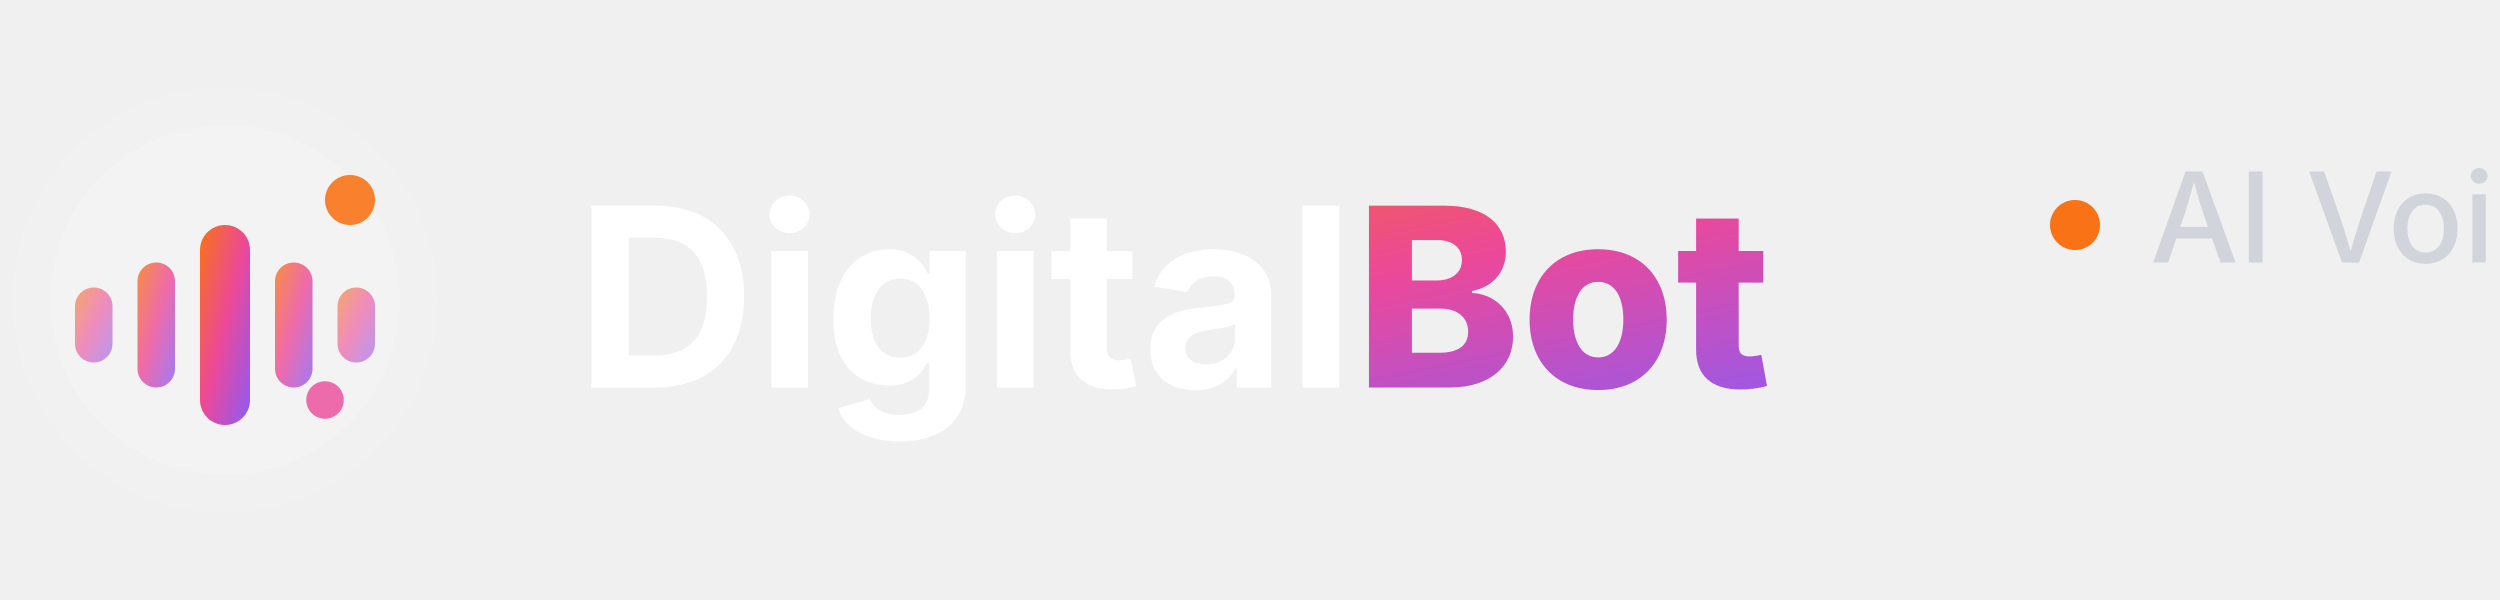
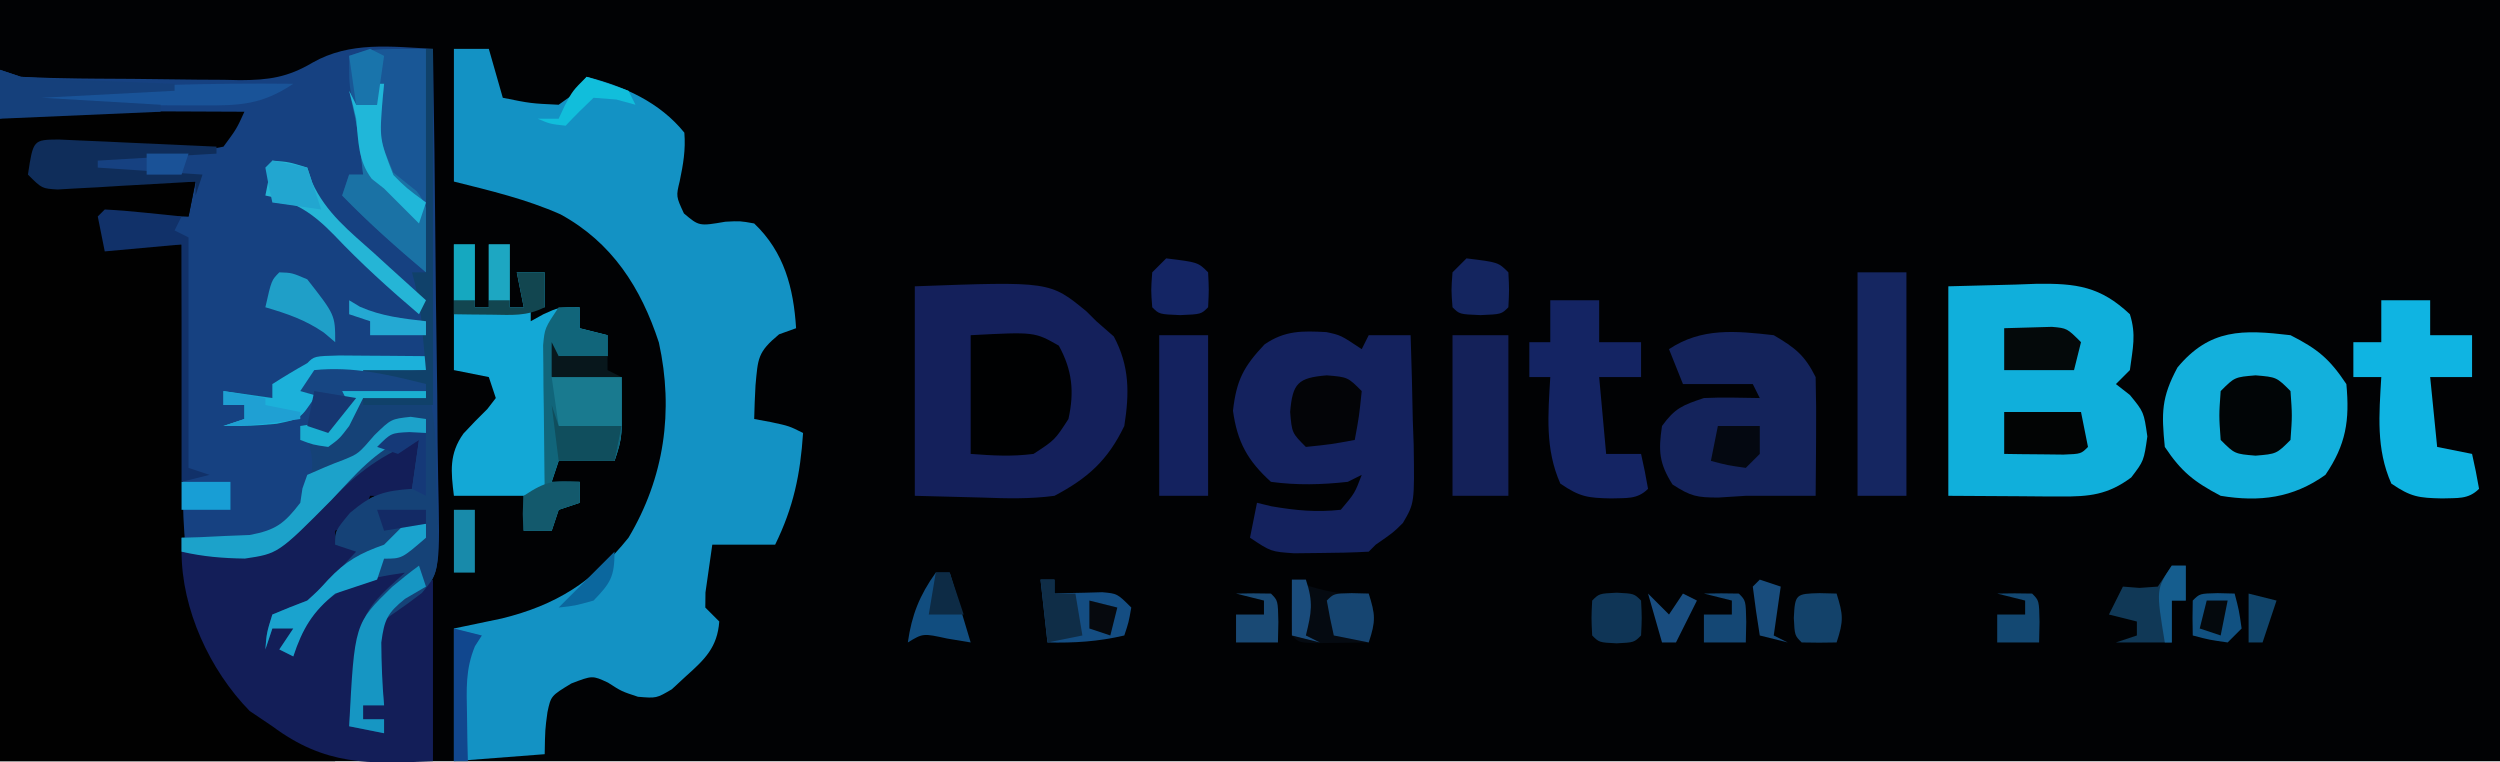
- <svg xmlns="http://www.w3.org/2000/svg" width="200" height="48" viewBox="0 0 200 48" fill="none">
-   <defs>
-     <linearGradient id="footerGradient" x1="0%" y1="0%" x2="100%" y2="100%">
-       <stop offset="0%" style="stop-color:#F97316;stop-opacity:1" />
-       <stop offset="50%" style="stop-color:#EC4899;stop-opacity:1" />
-       <stop offset="100%" style="stop-color:#8B5CF6;stop-opacity:1" />
-     </linearGradient>
-   </defs>
-   <g transform="translate(0, 6)">
-     <circle cx="18" cy="18" r="17" fill="white" opacity="0.1" />
-     <circle cx="18" cy="18" r="14" fill="white" opacity="0.15" />
-     <g transform="translate(6, 8)">
-       <rect x="10" y="4" width="4" height="16" rx="2" fill="url(#footerGradient)" />
-       <rect x="5" y="7" width="3" height="10" rx="1.5" fill="url(#footerGradient)" opacity="0.8" />
-       <rect x="0" y="9" width="3" height="6" rx="1.5" fill="url(#footerGradient)" opacity="0.6" />
-       <rect x="16" y="7" width="3" height="10" rx="1.5" fill="url(#footerGradient)" opacity="0.8" />
-       <rect x="21" y="9" width="3" height="6" rx="1.5" fill="url(#footerGradient)" opacity="0.6" />
-     </g>
-     <circle cx="28" cy="10" r="2" fill="#F97316" opacity="0.9" />
-     <circle cx="26" cy="26" r="1.5" fill="#EC4899" opacity="0.8" />
-   </g>
-   <text x="46" y="31" font-family="system-ui, -apple-system, sans-serif" font-size="20" font-weight="700" fill="white">
-     Digital<tspan fill="url(#footerGradient)" font-weight="800">Bot</tspan>
-   </text>
-   <circle cx="166" cy="18" r="2" fill="#F97316" />
-   <text x="172" y="21" font-family="system-ui, -apple-system, sans-serif" font-size="10" font-weight="500" fill="#D1D5DB">
-     AI Voice
-   </text>
+ <svg xmlns="http://www.w3.org/2000/svg" version="1.1" width="358" height="109">
+   <path d="M0 0 C118.14 0 236.28 0 358 0 C358 35.97 358 71.94 358 109 C239.86 109 121.72 109 0 109 C0 73.03 0 37.06 0 0 Z " fill="#010204" transform="translate(0,0)" />
+   <path d="M0 0 C0.162 9.805 0.287 19.61 0.363 29.417 C0.399 33.97 0.449 38.523 0.528 43.077 C0.604 47.473 0.646 51.868 0.664 56.265 C0.677 57.94 0.702 59.616 0.74 61.291 C1.027 74.517 1.027 74.517 -1.581 78.283 C-3.5 79.875 -3.5 79.875 -5.426 80.979 C-5.945 81.316 -6.465 81.653 -7 82 C-7.836 85.183 -7.836 85.183 -7.438 88.375 C-7.374 89.435 -7.311 90.494 -7.246 91.586 C-7.165 92.383 -7.084 93.179 -7 94 C-7.99 94 -8.98 94 -10 94 C-10 94.66 -10 95.32 -10 96 C-9.01 96 -8.02 96 -7 96 C-7 96.66 -7 97.32 -7 98 C-8.65 97.67 -10.3 97.34 -12 97 C-10.811 81.071 -10.811 81.071 -4 75 C-10.137 75.896 -14.05 76.854 -18 82 C-19.319 84.665 -19.319 84.665 -20 87 C-20.99 86.505 -20.99 86.505 -22 86 C-21.01 84.515 -21.01 84.515 -20 83 C-20.99 83 -21.98 83 -23 83 C-23.495 84.485 -23.495 84.485 -24 86 C-23.812 83.625 -23.812 83.625 -23 81 C-21.34 80.317 -19.672 79.654 -18 79 C-15.52 76.803 -13.252 74.428 -11 72 C-11.99 71.67 -12.98 71.34 -14 71 C-14 69 -14 69 -11.875 66.438 C-8.745 63.784 -7.025 63.281 -3 63 C-2.67 60.69 -2.34 58.38 -2 56 C-6.39 57.721 -9.682 59.55 -12.969 62.938 C-13.5 63.477 -14.03 64.017 -14.577 64.573 C-15.627 65.666 -16.65 66.787 -17.639 67.935 C-19.168 69.516 -19.168 69.516 -23 72 C-27.29 72 -31.58 72 -36 72 C-36 57.48 -36 42.96 -36 28 C-39.63 28.33 -43.26 28.66 -47 29 C-47.33 27.35 -47.66 25.7 -48 24 C-47.67 23.67 -47.34 23.34 -47 23 C-44.976 23.09 -42.955 23.246 -40.938 23.438 C-39.833 23.539 -38.728 23.641 -37.59 23.746 C-36.735 23.83 -35.881 23.914 -35 24 C-34.67 22.35 -34.34 20.7 -34 19 C-34.984 19.061 -34.984 19.061 -35.988 19.124 C-38.95 19.302 -41.912 19.463 -44.875 19.625 C-45.908 19.689 -46.94 19.754 -48.004 19.82 C-48.99 19.872 -49.976 19.923 -50.992 19.977 C-51.903 20.029 -52.815 20.081 -53.753 20.135 C-56 20 -56 20 -58 18 C-57.625 15.875 -57.625 15.875 -57 14 C-53.793 13.036 -50.988 12.92 -47.648 13.008 C-46.633 13.025 -45.617 13.041 -44.57 13.059 C-42.432 13.103 -40.294 13.155 -38.156 13.215 C-37.143 13.229 -36.13 13.243 -35.086 13.258 C-34.158 13.28 -33.231 13.302 -32.275 13.325 C-31.524 13.218 -30.773 13.11 -30 13 C-29.34 12.01 -28.68 11.02 -28 10 C-39.22 10 -50.44 10 -62 10 C-62 7.69 -62 5.38 -62 3 C-61.01 3.33 -60.02 3.66 -59 4 C-56.217 4.133 -53.46 4.212 -50.676 4.238 C-49.856 4.246 -49.035 4.254 -48.19 4.263 C-46.453 4.277 -44.715 4.287 -42.978 4.295 C-41.21 4.307 -39.442 4.327 -37.674 4.357 C-35.112 4.4 -32.551 4.416 -29.988 4.426 C-28.818 4.452 -28.818 4.452 -27.623 4.479 C-23.516 4.463 -20.807 4.081 -17.251 1.973 C-11.881 -1.093 -5.992 -0.329 0 0 Z " fill="#164181" transform="translate(62,7)" />
+   <path d="M0 0 C1.059 0.002 1.059 0.002 2.139 0.004 C4.391 0.01 6.643 0.022 8.895 0.035 C10.423 0.04 11.951 0.045 13.479 0.049 C17.221 0.06 20.964 0.077 24.707 0.098 C23.581 2.567 23.581 2.567 21.707 5.098 C18.98 5.665 18.98 5.665 15.727 5.586 C14.563 5.57 13.4 5.554 12.201 5.537 C10.986 5.495 9.771 5.453 8.52 5.41 C7.293 5.388 6.066 5.365 4.803 5.342 C1.77 5.283 -1.261 5.201 -4.293 5.098 C-4.623 6.418 -4.953 7.738 -5.293 9.098 C-0.522 10.332 4.132 10.21 9.02 10.16 C9.855 10.156 10.691 10.151 11.553 10.146 C13.604 10.135 15.656 10.117 17.707 10.098 C17.377 11.748 17.047 13.398 16.707 15.098 C12.747 15.098 8.787 15.098 4.707 15.098 C4.707 16.418 4.707 17.738 4.707 19.098 C8.337 19.098 11.967 19.098 15.707 19.098 C15.711 20.484 15.715 21.87 15.719 23.298 C15.741 28.496 15.796 33.693 15.86 38.891 C15.883 41.131 15.897 43.37 15.903 45.609 C15.759 66.856 15.759 66.856 25.707 85.098 C28.182 86.865 28.182 86.865 30.832 88.285 C33.485 89.777 35.551 90.942 37.707 93.098 C21.867 93.098 6.027 93.098 -10.293 93.098 C-10.293 62.738 -10.293 32.378 -10.293 1.098 C-6.787 -0.071 -3.645 -0.027 0 0 Z " fill="#010101" transform="translate(10.29297,15.90234)" />
+   <path d="M0 0 C1.65 0 3.3 0 5 0 C5.66 2.31 6.32 4.62 7 7 C10.987 7.809 10.987 7.809 15 8 C17.526 6.228 17.526 6.228 19 4 C24.362 5.341 29.474 7.634 33 12 C33.198 14.489 32.838 16.502 32.336 18.941 C31.807 21.122 31.807 21.122 32.938 23.562 C35.113 25.397 35.113 25.397 38.875 24.75 C40.996 24.637 40.996 24.637 43 25 C47.306 29.095 48.641 34.253 49 40 C48.196 40.289 47.391 40.578 46.562 40.875 C43.465 43.444 43.55 44.31 43.188 48.188 C43.103 49.791 43.033 51.395 43 53 C43.784 53.144 44.568 53.289 45.375 53.438 C48 54 48 54 50 55 C49.608 60.955 48.629 65.628 46 71 C43.03 71 40.06 71 37 71 C36.794 72.444 36.587 73.888 36.375 75.375 C36.259 76.187 36.143 76.999 36.023 77.836 C36.016 78.55 36.008 79.264 36 80 C36.99 80.99 36.99 80.99 38 82 C37.724 85.699 35.937 87.414 33.25 89.812 C32.237 90.75 32.237 90.75 31.203 91.707 C29 93 29 93 26.355 92.777 C24 92 24 92 22.062 90.75 C19.835 89.715 19.835 89.715 16.812 90.875 C13.895 92.647 13.895 92.647 13.395 94.988 C13.06 97.449 13.06 97.449 13 101 C6.565 101.495 6.565 101.495 0 102 C0 95.73 0 89.46 0 83 C2.269 82.526 4.537 82.051 6.875 81.562 C14.613 79.657 19.941 76.309 25 70 C30.13 61.413 31.504 51.84 29.352 42.051 C26.789 34.198 22.638 27.715 15.25 23.688 C10.356 21.52 5.18 20.295 0 19 C0 12.73 0 6.46 0 0 Z " fill="#1392C4" transform="translate(65,7)" />
+   <path d="M0 0 C0.042 2.333 0.041 4.667 0 7 C-1 8 -1 8 -4.062 8.062 C-5.032 8.042 -6.001 8.021 -7 8 C-7.268 8.639 -7.536 9.279 -7.812 9.938 C-9 12 -9 12 -12 13 C-12 13.66 -12 14.32 -12 15 C-9.525 15.495 -9.525 15.495 -7 16 C-7.722 16.557 -8.444 17.114 -9.188 17.688 C-12.048 19.954 -12.048 19.954 -14.562 22.625 C-16.702 24.71 -18.271 25.888 -21 27 C-20.01 27 -19.02 27 -18 27 C-18 27.99 -18 28.98 -18 30 C-17.773 29.278 -17.546 28.556 -17.312 27.812 C-15.034 22.931 -12.355 20.505 -7.312 18.625 C-4 18 -4 18 -2 19 C-2.973 21.17 -3.701 22.747 -5.535 24.297 C-7.551 26.641 -7.468 28.383 -7.625 31.438 C-7.815 34.761 -8.076 37.795 -9 41 C-7.68 41.33 -6.36 41.66 -5 42 C-5 41.34 -5 40.68 -5 40 C-5.99 40 -6.98 40 -8 40 C-8 39.34 -8 38.68 -8 38 C-7.01 37.505 -7.01 37.505 -6 37 C-6.093 36.276 -6.186 35.551 -6.281 34.805 C-6.353 33.838 -6.426 32.871 -6.5 31.875 C-6.593 30.924 -6.686 29.972 -6.781 28.992 C-6 26 -6 26 2 20 C2 28.58 2 37.16 2 46 C-7.297 46.451 -13.455 46.612 -21 41 C-22.073 40.278 -23.145 39.556 -24.25 38.812 C-29.973 32.96 -34 24.214 -34 16 C-32.732 16.031 -32.732 16.031 -31.438 16.062 C-25.262 15.95 -20.994 15.846 -16.562 11.25 C-15.363 9.844 -14.174 8.428 -13 7 C-9.303 3.461 -5.364 0 0 0 Z " fill="#131E58" transform="translate(60,63)" />
+   <path d="M0 0 C19.348 -0.711 19.348 -0.711 24.586 3.594 C25.053 4.058 25.519 4.522 26 5 C27.238 6.083 27.238 6.083 28.5 7.188 C30.765 11.434 30.74 15.293 30 20 C27.635 24.913 24.789 27.467 20 30 C16.52 30.471 13.128 30.379 9.625 30.25 C6.449 30.168 3.272 30.085 0 30 C0 20.1 0 10.2 0 0 Z " fill="#14205B" transform="translate(131,41)" />
+   <path d="M0 0 C3.176 -0.083 6.353 -0.165 9.625 -0.25 C10.615 -0.286 11.604 -0.323 12.624 -0.36 C18.352 -0.432 21.752 0.003 26 4 C26.933 6.943 26.406 8.85 26 12 C25.34 12.66 24.68 13.32 24 14 C24.66 14.516 25.32 15.031 26 15.562 C28 18 28 18 28.5 21.5 C28 25 28 25 26.188 27.375 C22.828 29.871 20.173 30.122 16.113 30.098 C15.268 30.095 14.423 30.093 13.552 30.09 C12.483 30.081 11.414 30.072 10.312 30.062 C5.208 30.032 5.208 30.032 0 30 C0 20.1 0 10.2 0 0 Z " fill="#10AFDB" transform="translate(279,41)" />
+   <path d="M0 0 C2.051 0.441 2.051 0.441 5.051 2.441 C5.381 1.781 5.711 1.121 6.051 0.441 C8.031 0.441 10.011 0.441 12.051 0.441 C12.196 4.504 12.285 8.565 12.363 12.629 C12.405 13.779 12.447 14.93 12.49 16.115 C12.611 24.482 12.611 24.482 10.951 27.323 C9.594 28.68 9.594 28.68 7.051 30.441 C6.721 30.771 6.391 31.101 6.051 31.441 C3.762 31.567 1.468 31.617 -0.824 31.629 C-2.08 31.643 -3.335 31.657 -4.629 31.672 C-7.949 31.441 -7.949 31.441 -10.949 29.441 C-10.619 27.791 -10.289 26.141 -9.949 24.441 C-9.269 24.606 -8.588 24.771 -7.887 24.941 C-4.409 25.533 -1.468 25.832 2.051 25.441 C4.059 23.069 4.059 23.069 5.051 20.441 C4.391 20.771 3.731 21.101 3.051 21.441 C-0.661 21.854 -4.244 21.946 -7.949 21.441 C-11.308 18.403 -12.775 15.71 -13.387 11.254 C-12.882 6.853 -11.858 4.934 -8.871 1.762 C-5.944 -0.249 -3.466 -0.186 0 0 Z " fill="#14225E" transform="translate(189.9492,47.55859)" />
+   <path d="M0 0 C0.99 0 1.98 0 3 0 C3 2.97 3 5.94 3 9 C3.66 9 4.32 9 5 9 C5 6.03 5 3.06 5 0 C5.99 0 6.98 0 8 0 C8 2.97 8 5.94 8 9 C8.66 9 9.32 9 10 9 C9.67 7.35 9.34 5.7 9 4 C10.32 4 11.64 4 13 4 C13 5.65 13 7.3 13 9 C12.34 9 11.68 9 11 9 C11 9.66 11 10.32 11 11 C11.598 10.67 12.196 10.34 12.812 10 C15 9 15 9 18 9 C18 9.99 18 10.98 18 12 C19.32 12.33 20.64 12.66 22 13 C22 13.99 22 14.98 22 16 C19.69 16 17.38 16 15 16 C14.67 16.99 14.34 17.98 14 19 C17.3 19 20.6 19 24 19 C24.143 27.571 24.143 27.571 23 31 C20.36 31 17.72 31 15 31 C14.505 32.485 14.505 32.485 14 34 C15.32 34 16.64 34 18 34 C18 34.99 18 35.98 18 37 C16.515 37.495 16.515 37.495 15 38 C14.67 38.99 14.34 39.98 14 41 C12.68 41 11.36 41 10 41 C10 39.35 10 37.7 10 36 C6.7 36 3.4 36 0 36 C-0.423 32.545 -0.717 30.003 1.371 27.082 C2.477 25.884 3.615 24.714 4.785 23.578 C5.186 23.057 5.587 22.537 6 22 C5.67 21.01 5.34 20.02 5 19 C3.35 18.67 1.7 18.34 0 18 C0 12.06 0 6.12 0 0 Z " fill="#13A8D6" transform="translate(65,35)" />
+   <path d="M0 0 C1.488 0.007 2.977 0.019 4.465 0.035 C5.223 0.04 5.982 0.044 6.764 0.049 C8.643 0.061 10.523 0.079 12.402 0.098 C12.402 0.758 12.402 1.418 12.402 2.098 C11.082 2.428 9.762 2.758 8.402 3.098 C9.042 3.201 9.681 3.304 10.34 3.41 C11.02 3.637 11.701 3.864 12.402 4.098 C14.061 9.073 13.796 14.199 13.902 19.41 C13.956 20.539 14.011 21.667 14.066 22.83 C14.203 31.13 14.203 31.13 11.824 34.004 C10.568 34.975 9.285 35.911 7.974 36.806 C6.05 38.113 6.05 38.113 5.719 41.309 C5.8 42.353 5.881 43.397 5.965 44.473 C6.028 45.532 6.091 46.592 6.156 47.684 C6.278 48.879 6.278 48.879 6.402 50.098 C5.412 50.098 4.422 50.098 3.402 50.098 C3.402 50.758 3.402 51.418 3.402 52.098 C4.392 52.098 5.382 52.098 6.402 52.098 C6.402 52.758 6.402 53.418 6.402 54.098 C4.752 53.768 3.102 53.438 1.402 53.098 C2.591 37.168 2.591 37.168 9.402 31.098 C3.266 31.993 -0.648 32.951 -4.598 38.098 C-5.917 40.763 -5.917 40.763 -6.598 43.098 C-7.258 42.768 -7.918 42.438 -8.598 42.098 C-7.938 41.108 -7.278 40.118 -6.598 39.098 C-7.588 39.098 -8.578 39.098 -9.598 39.098 C-9.928 40.088 -10.258 41.078 -10.598 42.098 C-10.41 39.723 -10.41 39.723 -9.598 37.098 C-7.938 36.414 -6.269 35.752 -4.598 35.098 C-2.118 32.9 0.15 30.525 2.402 28.098 C1.412 27.768 0.422 27.438 -0.598 27.098 C-0.598 25.098 -0.598 25.098 1.527 22.535 C4.658 19.881 6.377 19.379 10.402 19.098 C10.732 16.788 11.062 14.478 11.402 12.098 C6.132 14.164 2.737 16.656 -1.153 20.674 C-8.083 27.78 -8.083 27.78 -13.324 28.879 C-16.502 28.851 -19.471 28.65 -22.598 28.098 C-22.598 27.438 -22.598 26.778 -22.598 26.098 C-21.706 26.072 -20.814 26.046 -19.895 26.02 C-18.724 25.963 -17.554 25.906 -16.348 25.848 C-14.607 25.778 -14.607 25.778 -12.832 25.707 C-9.076 24.999 -7.914 24.073 -5.598 21.098 C-3.955 17.588 -3.333 15.967 -4.473 12.223 C-4.844 11.521 -5.215 10.82 -5.598 10.098 C-4.814 9.974 -4.03 9.85 -3.223 9.723 C-0.457 9.306 -0.457 9.306 1.402 7.098 C-0.248 6.438 -1.898 5.778 -3.598 5.098 C-3.783 5.737 -3.969 6.376 -4.16 7.035 C-5.598 9.098 -5.598 9.098 -8.973 9.848 C-11.51 10.023 -14.055 10.098 -16.598 10.098 C-15.608 9.768 -14.618 9.438 -13.598 9.098 C-13.598 8.438 -13.598 7.778 -13.598 7.098 C-14.588 7.098 -15.578 7.098 -16.598 7.098 C-16.598 6.438 -16.598 5.778 -16.598 5.098 C-14.288 5.428 -11.978 5.758 -9.598 6.098 C-9.598 5.438 -9.598 4.778 -9.598 4.098 C-7.961 3.049 -6.293 2.049 -4.598 1.098 C-3.598 0.098 -3.598 0.098 0 0 Z " fill="#154277" transform="translate(48.59766,50.90234)" />
+   <path d="M0 0 C3.911 1.99 5.577 3.365 8 7 C8.49 12.193 7.957 15.663 5 20 C0.338 23.33 -4.438 23.915 -10 23 C-13.803 20.995 -15.618 19.573 -18 16 C-18.478 11.145 -18.513 8.956 -16.188 4.625 C-11.533 -0.961 -6.843 -0.811 0 0 Z " fill="#13B0DC" transform="translate(328,48)" />
+   <path d="M0 0 C3.074 1.808 4.43 2.86 6 6 C6.072 8.884 6.093 11.742 6.062 14.625 C6.058 15.427 6.053 16.229 6.049 17.055 C6.037 19.036 6.019 21.018 6 23 C2.667 23 -0.667 23 -4 23 C-5.949 23.124 -5.949 23.124 -7.938 23.25 C-10.981 23.239 -11.851 23.097 -14.5 21.375 C-16.432 18.316 -16.53 16.557 -16 13 C-14.147 10.441 -13.062 10.021 -10 9 C-8.606 8.933 -7.208 8.915 -5.812 8.938 C-3.925 8.968 -3.925 8.968 -2 9 C-2.33 8.34 -2.66 7.68 -3 7 C-6.3 7 -9.6 7 -13 7 C-13.66 5.35 -14.32 3.7 -15 2 C-10.341 -1.106 -5.456 -0.619 0 0 Z " fill="#14235B" transform="translate(254,48)" />
+   <path d="M0 0 C2.31 0 4.62 0 7 0 C7 1.65 7 3.3 7 5 C8.98 5 10.96 5 13 5 C13 6.98 13 8.96 13 11 C11.02 11 9.04 11 7 11 C7.33 14.3 7.66 17.6 8 21 C9.65 21.33 11.3 21.66 13 22 C13.382 23.656 13.714 25.325 14 27 C12.431 28.569 10.859 28.283 8.688 28.375 C5.366 28.301 4.252 28.172 1.438 26.25 C-0.769 21.261 -0.309 16.373 0 11 C-1.32 11 -2.64 11 -4 11 C-4 9.35 -4 7.7 -4 6 C-2.68 6 -1.36 6 0 6 C0 4.02 0 2.04 0 0 Z " fill="#0FB4E2" transform="translate(341,43)" />
+   <path d="M0 0 C0 10.56 0 21.12 0 32 C-4.228 28.376 -8.159 24.958 -12 21 C-11.505 19.515 -11.505 19.515 -11 18 C-10.34 18 -9.68 18 -9 18 C-9.631 12.601 -9.631 12.601 -10.562 7.25 C-11 5 -11 5 -11 1 C-8 0 -8 0 0 0 Z " fill="#195796" transform="translate(61,7)" />
+   <path d="M0 0 C2.31 0 4.62 0 7 0 C7 1.98 7 3.96 7 6 C8.98 6 10.96 6 13 6 C13 7.65 13 9.3 13 11 C11.02 11 9.04 11 7 11 C7.33 14.63 7.66 18.26 8 22 C9.65 22 11.3 22 13 22 C13.382 23.656 13.714 25.325 14 27 C12.431 28.569 10.859 28.283 8.688 28.375 C5.366 28.301 4.252 28.172 1.438 26.25 C-0.769 21.261 -0.309 16.373 0 11 C-0.99 11 -1.98 11 -3 11 C-3 9.35 -3 7.7 -3 6 C-2.01 6 -1.02 6 0 6 C0 4.02 0 2.04 0 0 Z " fill="#142463" transform="translate(222,43)" />
+   <path d="M0 0 C2.31 0 4.62 0 7 0 C7 10.56 7 21.12 7 32 C4.69 32 2.38 32 0 32 C0 21.44 0 10.88 0 0 Z " fill="#152661" transform="translate(266,39)" />
+   <path d="M0 0 C9.157 -0.482 9.157 -0.482 12.625 1.5 C14.562 5.022 14.857 8.137 14 12 C12.062 15 12.062 15 9 17 C5.873 17.403 3.175 17.237 0 17 C0 11.39 0 5.78 0 0 Z " fill="#000102" transform="translate(139,48)" />
+   <path d="M0 0 C0.99 0 1.98 0 3 0 C3 0.99 3 1.98 3 3 C4.32 3.33 5.64 3.66 7 4 C7 4.99 7 5.98 7 7 C4.69 7 2.38 7 0 7 C-0.33 7.99 -0.66 8.98 -1 10 C2.3 10 5.6 10 9 10 C9.143 18.571 9.143 18.571 8 22 C5.36 22 2.72 22 0 22 C-0.33 22.99 -0.66 23.98 -1 25 C0.32 25 1.64 25 3 25 C3 25.99 3 26.98 3 28 C2.01 28.33 1.02 28.66 0 29 C-0.33 29.99 -0.66 30.98 -1 32 C-2.32 32 -3.64 32 -5 32 C-5 30.35 -5 28.7 -5 27 C-4.01 26.67 -3.02 26.34 -2 26 C-2.01 25.319 -2.021 24.638 -2.032 23.936 C-2.073 20.853 -2.099 17.771 -2.125 14.688 C-2.142 13.616 -2.159 12.544 -2.176 11.439 C-2.182 10.411 -2.189 9.383 -2.195 8.324 C-2.206 7.376 -2.216 6.428 -2.227 5.452 C-2 3 -2 3 0 0 Z " fill="#11657A" transform="translate(80,44)" />
+   <path d="M0 0 C2.64 0 5.28 0 8 0 C8 7.59 8 15.18 8 23 C5.36 23 2.72 23 0 23 C0 15.41 0 7.82 0 0 Z " fill="#142159" transform="translate(208,48)" />
+   <path d="M0 0 C2.31 0 4.62 0 7 0 C7 7.59 7 15.18 7 23 C4.69 23 2.38 23 0 23 C0 15.41 0 7.82 0 0 Z " fill="#14225F" transform="translate(166,48)" />
+   <path d="M0 0 C0.66 0 1.32 0 2 0 C1.93 0.724 1.861 1.449 1.789 2.195 C1.244 7.787 1.244 7.787 3.336 12.715 C4.442 13.61 5.551 14.501 6.664 15.387 C9.029 18.243 8.43 21.484 8.211 25.023 C8.141 25.676 8.072 26.328 8 27 C3.816 23.491 -0.196 19.919 -4 16 C-3.67 15.01 -3.34 14.02 -3 13 C-2.34 13 -1.68 13 -1 13 C-1.663 6.937 -1.663 6.937 -3 1 C-2.67 1.66 -2.34 2.32 -2 3 C-1.01 3 -0.02 3 1 3 C0.67 2.01 0.34 1.02 0 0 Z " fill="#1A72A5" transform="translate(53,12)" />
+   <path d="M0 0 C3 0.25 3 0.25 5 2.25 C5.25 5.75 5.25 5.75 5 9.25 C3 11.25 3 11.25 0 11.5 C-3 11.25 -3 11.25 -5 9.25 C-5.25 5.75 -5.25 5.75 -5 2.25 C-3 0.25 -3 0.25 0 0 Z " fill="#010506" transform="translate(323,53.75)" />
+   <path d="M0 0 C1.858 0.09 3.712 0.246 5.562 0.438 C7.08 0.59 7.08 0.59 8.629 0.746 C9.803 0.872 9.803 0.872 11 1 C10.67 1.66 10.34 2.32 10 3 C10.66 3.33 11.32 3.66 12 4 C12 14.89 12 25.78 12 37 C12.99 37.33 13.98 37.66 15 38 C13.02 38.495 13.02 38.495 11 39 C11 27.78 11 16.56 11 5 C7.37 5.33 3.74 5.66 0 6 C-0.33 4.35 -0.66 2.7 -1 1 C-0.67 0.67 -0.34 0.34 0 0 Z " fill="#113169" transform="translate(15,30)" />
+   <path d="M0 0 C1.488 0.007 2.977 0.019 4.465 0.035 C5.223 0.04 5.982 0.044 6.764 0.049 C8.643 0.061 10.523 0.079 12.402 0.098 C12.402 0.758 12.402 1.418 12.402 2.098 C4.482 2.593 4.482 2.593 -3.598 3.098 C-3.598 4.088 -3.598 5.078 -3.598 6.098 C-5.598 9.098 -5.598 9.098 -8.973 9.785 C-12.598 10.098 -12.598 10.098 -16.598 10.098 C-15.608 9.768 -14.618 9.438 -13.598 9.098 C-13.598 8.438 -13.598 7.778 -13.598 7.098 C-14.588 7.098 -15.578 7.098 -16.598 7.098 C-16.598 6.438 -16.598 5.778 -16.598 5.098 C-14.288 5.428 -11.978 5.758 -9.598 6.098 C-9.598 5.438 -9.598 4.778 -9.598 4.098 C-7.961 3.049 -6.293 2.049 -4.598 1.098 C-3.598 0.098 -3.598 0.098 0 0 Z " fill="#1CB1DA" transform="translate(48.59766,50.90234)" />
+   <path d="M0 0 C3 0.25 3 0.25 5 2.25 C4.625 5.875 4.625 5.875 4 9.25 C0.625 9.875 0.625 9.875 -3 10.25 C-5 8.25 -5 8.25 -5.25 5.25 C-4.906 1.12 -4.13 0.344 0 0 Z " fill="#030407" transform="translate(190,53.75)" />
+   <path d="M0 0 C1.563 0.071 1.563 0.071 3.158 0.143 C4.283 0.191 5.407 0.24 6.566 0.289 C8.342 0.373 8.342 0.373 10.154 0.459 C11.342 0.511 12.53 0.564 13.754 0.617 C16.7 0.748 19.646 0.883 22.592 1.022 C22.592 1.352 22.592 1.682 22.592 2.022 C14.177 2.517 14.177 2.517 5.592 3.022 C5.592 3.352 5.592 3.682 5.592 4.022 C10.542 4.352 15.492 4.682 20.592 5.022 C20.262 6.012 19.932 7.002 19.592 8.022 C19.592 7.362 19.592 6.702 19.592 6.022 C18.936 6.062 18.28 6.103 17.604 6.145 C14.642 6.323 11.679 6.485 8.717 6.647 C7.684 6.711 6.651 6.776 5.588 6.842 C4.602 6.894 3.615 6.945 2.599 6.998 C1.688 7.051 0.777 7.103 -0.162 7.157 C-2.408 7.022 -2.408 7.022 -4.408 5.022 C-3.653 0.033 -3.653 0.033 0 0 Z " fill="#0F2D5A" transform="translate(8.408447,19.97827)" />
+   <path d="M0 0 C0.99 0 1.98 0 3 0 C3 2.97 3 5.94 3 9 C3.66 9 4.32 9 5 9 C5 6.03 5 3.06 5 0 C5.99 0 6.98 0 8 0 C8 2.97 8 5.94 8 9 C8.66 9 9.32 9 10 9 C9.67 7.35 9.34 5.7 9 4 C10.32 4 11.64 4 13 4 C13 5.65 13 7.3 13 9 C10.355 10.322 8.322 10.097 5.375 10.062 C4.372 10.053 3.369 10.044 2.336 10.035 C1.565 10.024 0.794 10.012 0 10 C0 6.7 0 3.4 0 0 Z " fill="#124650" transform="translate(65,35)" />
+   <path d="M0 0 C-4.553 3.036 -7.696 3.12 -13.074 3.098 C-14.1 3.096 -14.1 3.096 -15.146 3.093 C-17.327 3.088 -19.507 3.075 -21.688 3.062 C-23.167 3.057 -24.647 3.053 -26.127 3.049 C-29.751 3.038 -33.376 3.021 -37 3 C-36.67 2.34 -36.34 1.68 -36 1 C-23.983 0.261 -12.039 -0.139 0 0 Z " fill="#195398" transform="translate(42,12)" />
+   <path d="M0 0 C0.66 0 1.32 0 2 0 C2 0.66 2 1.32 2 2 C2.626 1.977 3.253 1.954 3.898 1.93 C4.716 1.912 5.533 1.894 6.375 1.875 C7.187 1.852 7.999 1.829 8.836 1.805 C11 2 11 2 13 4 C12.625 6.125 12.625 6.125 12 8 C8.266 8.879 4.832 9.089 1 9 C0.67 6.03 0.34 3.06 0 0 Z " fill="#144D82" transform="translate(149,83)" />
+   <path d="M0 0 C0.33 0 0.66 0 1 0 C1 16.83 1 33.66 1 51 C-2.3 51 -5.6 51 -9 51 C-9 50.67 -9 50.34 -9 50 C-6.03 50 -3.06 50 0 50 C0 49.34 0 48.68 0 48 C-2.97 47.67 -5.94 47.34 -9 47 C-9 46.67 -9 46.34 -9 46 C-6.03 46 -3.06 46 0 46 C-0.142 44.416 -0.289 42.833 -0.438 41.25 C-0.519 40.368 -0.6 39.487 -0.684 38.578 C-0.962 36.306 -1.388 34.201 -2 32 C-1.34 32 -0.68 32 0 32 C0 21.44 0 10.88 0 0 Z " fill="#10416A" transform="translate(61,7)" />
+   <path d="M0 0 C1.33 0.495 1.33 0.495 2.688 1 C5.709 1.912 7.884 2.183 11 2 C11.934 5.01 12.044 5.867 11 9 C9.354 9.027 7.708 9.046 6.062 9.062 C5.146 9.074 4.229 9.086 3.285 9.098 C1 9 1 9 0 8 C-0.141 5.329 -0.042 2.676 0 0 Z " fill="#050A11" transform="translate(185,83)" />
+   <path d="M0 0 C0.722 0.103 1.444 0.206 2.188 0.312 C2.188 0.973 2.188 1.633 2.188 2.312 C1.353 2.485 0.519 2.658 -0.34 2.836 C-5.133 4.874 -7.835 8.204 -11.375 11.938 C-18.978 19.591 -18.978 19.591 -23.746 20.301 C-26.904 20.256 -29.74 20.023 -32.812 19.312 C-32.812 18.652 -32.812 17.992 -32.812 17.312 C-31.92 17.287 -31.028 17.261 -30.109 17.234 C-28.939 17.178 -27.768 17.121 -26.562 17.062 C-24.822 16.993 -24.822 16.993 -23.047 16.922 C-19.32 16.22 -18.093 15.284 -15.812 12.312 C-15.709 11.632 -15.606 10.951 -15.5 10.25 C-15.16 9.291 -15.16 9.291 -14.812 8.312 C-13.108 7.559 -11.398 6.814 -9.648 6.172 C-7.481 5.289 -7.481 5.289 -5.188 2.625 C-2.812 0.312 -2.812 0.312 0 0 Z " fill="#1CA2CA" transform="translate(58.8125,59.6875)" />
+   <path d="M0 0 C2.375 0.188 2.375 0.188 5 1 C5.227 1.691 5.454 2.382 5.688 3.094 C7.67 7.484 11.077 10.134 14.625 13.312 C15.331 13.958 16.038 14.603 16.766 15.268 C18.504 16.853 20.248 18.43 22 20 C21.67 20.66 21.34 21.32 21 22 C16.76 18.391 12.706 14.733 8.875 10.688 C5.816 7.562 3.396 5.879 -1 5 C-0.67 3.35 -0.34 1.7 0 0 Z " fill="#25B5D6" transform="translate(39,23)" />
+   <path d="M0 0 C5.567 -0.568 10.642 0.639 16 2 C16 2.66 16 3.32 16 4 C13.03 4 10.06 4 7 4 C6.34 5.32 5.68 6.64 5 8 C3.625 9.812 3.625 9.812 2 11 C-0.188 10.688 -0.188 10.688 -2 10 C-2 9.34 -2 8.68 -2 8 C-1.216 7.876 -0.432 7.753 0.375 7.625 C3.141 7.209 3.141 7.209 5 5 C2.69 4.34 0.38 3.68 -2 3 C-1.34 2.01 -0.68 1.02 0 0 Z " fill="#174683" transform="translate(45,53)" />
+   <path d="M0 0 C3.63 0 7.26 0 11 0 C11.33 1.65 11.66 3.3 12 5 C11 6 11 6 8.496 6.098 C6.982 6.08 6.982 6.08 5.438 6.062 C4.426 6.053 3.414 6.044 2.371 6.035 C1.589 6.024 0.806 6.012 0 6 C0 4.02 0 2.04 0 0 Z " fill="#020404" transform="translate(287,59)" />
+   <path d="M0 0 C0.99 0.33 1.98 0.66 3 1 C4.699 1.148 6.402 1.247 8.105 1.316 C9.58 1.379 9.58 1.379 11.084 1.443 C12.62 1.502 12.62 1.502 14.188 1.562 C15.223 1.606 16.259 1.649 17.326 1.693 C19.884 1.799 22.442 1.902 25 2 C25 2.33 25 2.66 25 3 C15.595 3.495 15.595 3.495 6 4 C11.61 4.33 17.22 4.66 23 5 C23 5.33 23 5.66 23 6 C15.41 6.33 7.82 6.66 0 7 C0 4.69 0 2.38 0 0 Z " fill="#15407B" transform="translate(0,10)" />
+   <path d="M0 0 C0.66 0 1.32 0 2 0 C2 1.65 2 3.3 2 5 C1.34 5 0.68 5 0 5 C0 6.98 0 8.96 0 11 C-2.64 11 -5.28 11 -8 11 C-7.01 10.67 -6.02 10.34 -5 10 C-5 9.34 -5 8.68 -5 8 C-6.32 7.67 -7.64 7.34 -9 7 C-8.34 5.68 -7.68 4.36 -7 3 C-6.216 3.062 -5.433 3.124 -4.625 3.188 C-3.759 3.126 -2.893 3.064 -2 3 C-1.34 2.01 -0.68 1.02 0 0 Z " fill="#103856" transform="translate(311,81)" />
+   <path d="M0 0 C0.99 0 1.98 0 3 0 C3 0.66 3 1.32 3 2 C-0.462 5 -0.462 5 -3 5 C-3.33 5.99 -3.66 6.98 -4 8 C-6 8.667 -8 9.333 -10 10 C-13.253 12.62 -14.686 15.057 -16 19 C-16.66 18.67 -17.32 18.34 -18 18 C-17.34 17.01 -16.68 16.02 -16 15 C-16.99 15 -17.98 15 -19 15 C-19.33 15.99 -19.66 16.98 -20 18 C-19.812 15.625 -19.812 15.625 -19 13 C-17.35 12.293 -15.679 11.634 -14 11 C-12.471 9.617 -12.471 9.617 -11 8 C-8.511 5.358 -6.453 4.213 -3 3 C-2.464 2.464 -1.927 1.927 -1.375 1.375 C-0.921 0.921 -0.468 0.468 0 0 Z " fill="#1AA3CE" transform="translate(58,75)" />
+   <path d="M0 0 C1.458 -0.054 2.916 -0.093 4.375 -0.125 C5.187 -0.148 5.999 -0.171 6.836 -0.195 C9 0 9 0 11 2 C10.67 3.32 10.34 4.64 10 6 C6.7 6 3.4 6 0 6 C0 4.02 0 2.04 0 0 Z " fill="#04090A" transform="translate(287,47)" />
+   <path d="M0 0 C3.3 0 6.6 0 10 0 C10 2.31 10 4.62 10 7 C7.03 7 4.06 7 1 7 C0.67 4.69 0.34 2.38 0 0 Z " fill="#197A8F" transform="translate(79,54)" />
+   <path d="M0 0 C0.33 0.99 0.66 1.98 1 3 C-0.485 3.866 -0.485 3.866 -2 4.75 C-4.528 6.785 -4.963 7.724 -5.398 11.004 C-5.377 14.022 -5.259 16.994 -5 20 C-5.99 20 -6.98 20 -8 20 C-8 20.66 -8 21.32 -8 22 C-7.01 22 -6.02 22 -5 22 C-5 22.66 -5 23.32 -5 24 C-6.65 23.67 -8.3 23.34 -10 23 C-9.234 8.299 -9.234 8.299 -3.875 3.062 C-2.613 2.005 -1.331 0.969 0 0 Z " fill="#1696C3" transform="translate(60,81)" />
+   <path d="M0 0 C4.556 0.556 4.556 0.556 6 2 C6.125 4.5 6.125 4.5 6 7 C5 8 5 8 2 8.125 C-1 8 -1 8 -2 7 C-2.188 4.562 -2.188 4.562 -2 2 C-1.34 1.34 -0.68 0.68 0 0 Z " fill="#14255F" transform="translate(210,37)" />
+   <path d="M0 0 C4.556 0.556 4.556 0.556 6 2 C6.125 4.5 6.125 4.5 6 7 C5 8 5 8 2 8.125 C-1 8 -1 8 -2 7 C-2.188 4.562 -2.188 4.562 -2 2 C-1.34 1.34 -0.68 0.68 0 0 Z " fill="#142564" transform="translate(167,37)" />
+   <path d="M0 0 C0.66 0 1.32 0 2 0 C1.93 0.724 1.861 1.449 1.789 2.195 C1.334 7.899 1.334 7.899 3.336 13.066 C5.146 14.892 5.146 14.892 8 17 C7.67 17.99 7.34 18.98 7 20 C5.333 18.333 3.667 16.667 2 15 C1.423 14.546 0.845 14.092 0.25 13.625 C-1.749 11.026 -1.663 8.198 -2 5 C-2.309 3.661 -2.629 2.323 -3 1 C-2.67 1.66 -2.34 2.32 -2 3 C-1.01 3 -0.02 3 1 3 C0.67 2.01 0.34 1.02 0 0 Z " fill="#20B7D9" transform="translate(53,12)" />
+   <path d="M0 0 C0.66 0 1.32 0 2 0 C2.99 3.3 3.98 6.6 5 10 C3.886 9.814 2.772 9.629 1.625 9.438 C-1.826 8.683 -1.826 8.683 -4 10 C-3.437 6.059 -2.321 3.249 0 0 Z " fill="#114D7F" transform="translate(134,82)" />
+   <path d="M0 0 C2.5 0.125 2.5 0.125 3.5 1.125 C3.625 3.625 3.625 3.625 3.5 6.125 C2.5 7.125 2.5 7.125 0 7.25 C-2.5 7.125 -2.5 7.125 -3.5 6.125 C-3.625 3.625 -3.625 3.625 -3.5 1.125 C-2.5 0.125 -2.5 0.125 0 0 Z " fill="#0F3556" transform="translate(231.5,84.875)" />
+   <path d="M0 0 C1.812 0.062 1.812 0.062 4 1 C8 6.111 8 6.111 8 10 C7.464 9.546 6.928 9.092 6.375 8.625 C3.683 6.783 1.115 5.92 -2 5 C-1.125 1.125 -1.125 1.125 0 0 Z " fill="#1F9FC8" transform="translate(40,39)" />
+   <path d="M0 0 C1.207 0.031 1.207 0.031 2.438 0.062 C3.062 2.438 3.062 2.438 3.438 5.062 C2.777 5.723 2.118 6.383 1.438 7.062 C-1.188 6.688 -1.188 6.688 -3.562 6.062 C-3.605 4.396 -3.603 2.729 -3.562 1.062 C-2.562 0.062 -2.562 0.062 0 0 Z " fill="#115181" transform="translate(317.5625,84.9375)" />
+   <path d="M0 0 C0.33 0.99 0.66 1.98 1 3 C3.97 3 6.94 3 10 3 C9.67 4.65 9.34 6.3 9 8 C6.36 8 3.72 8 1 8 C0.67 5.36 0.34 2.72 0 0 Z " fill="#104E5D" transform="translate(79,58)" />
+   <path d="M0 0 C1.207 0.031 1.207 0.031 2.438 0.062 C3.372 3.073 3.482 3.929 2.438 7.062 C0.771 7.105 -0.896 7.103 -2.562 7.062 C-3.562 6.062 -3.562 6.062 -3.688 3.562 C-3.517 0.156 -3.419 0.083 0 0 Z " fill="#13426A" transform="translate(260.5625,84.9375)" />
+   <path d="M0 0 C1.98 0 3.96 0 6 0 C6 1.32 6 2.64 6 4 C5.34 4.66 4.68 5.32 4 6 C1.375 5.625 1.375 5.625 -1 5 C-0.67 3.35 -0.34 1.7 0 0 Z " fill="#040811" transform="translate(246,61)" />
+   <path d="M0 0 C1.207 0.031 1.207 0.031 2.438 0.062 C3.372 3.073 3.482 3.929 2.438 7.062 C0.787 6.732 -0.863 6.402 -2.562 6.062 C-2.945 4.406 -3.276 2.738 -3.562 1.062 C-2.562 0.062 -2.562 0.062 0 0 Z " fill="#164571" transform="translate(193.5625,84.9375)" />
+   <path d="M0 0 C0 0.99 0 1.98 0 3 C-0.99 3.33 -1.98 3.66 -3 4 C-3.33 4.99 -3.66 5.98 -4 7 C-5.32 7 -6.64 7 -8 7 C-8.188 4.625 -8.188 4.625 -8 2 C-4.772 -0.152 -3.716 -0.201 0 0 Z " fill="#13596C" transform="translate(83,69)" />
+   <path d="M0 0 C1.675 0.286 3.344 0.618 5 1 C5.66 2.98 6.32 4.96 7 7 C4.69 6.67 2.38 6.34 0 6 C-0.382 4.344 -0.714 2.675 -1 1 C-0.67 0.67 -0.34 0.34 0 0 Z " fill="#22A6D0" transform="translate(39,23)" />
+   <path d="M0 0 C1.666 -0.043 3.334 -0.041 5 0 C6 1 6 1 6.062 4.062 C6.042 5.032 6.021 6.001 6 7 C4.02 7 2.04 7 0 7 C0 5.68 0 4.36 0 3 C1.32 3 2.64 3 4 3 C4 2.34 4 1.68 4 1 C2.68 0.67 1.36 0.34 0 0 Z " fill="#144774" transform="translate(244,85)" />
+   <path d="M0 0 C0.66 0 1.32 0 2 0 C2 0.66 2 1.32 2 2 C2.99 2 3.98 2 5 2 C5.33 3.98 5.66 5.96 6 8 C4.35 8.33 2.7 8.66 1 9 C0.67 6.03 0.34 3.06 0 0 Z " fill="#0F2D47" transform="translate(149,83)" />
+   <path d="M0 0 C1.666 -0.043 3.334 -0.041 5 0 C6 1 6 1 6.062 4.062 C6.042 5.032 6.021 6.001 6 7 C4.02 7 2.04 7 0 7 C0 5.68 0 4.36 0 3 C1.32 3 2.64 3 4 3 C4 2.34 4 1.68 4 1 C2.68 0.67 1.36 0.34 0 0 Z " fill="#194974" transform="translate(177,85)" />
+   <path d="M0 0 C1.666 -0.043 3.334 -0.041 5 0 C6 1 6 1 6.062 4.062 C6.042 5.032 6.021 6.001 6 7 C4.02 7 2.04 7 0 7 C0 5.68 0 4.36 0 3 C1.32 3 2.64 3 4 3 C4 2.34 4 1.68 4 1 C2.68 0.67 1.36 0.34 0 0 Z " fill="#134872" transform="translate(286,85)" />
+   <path d="M0 0 C3.96 0 7.92 0 12 0 C12 0.33 12 0.66 12 1 C9.03 1 6.06 1 3 1 C2.34 2.32 1.68 3.64 1 5 C-0.375 6.812 -0.375 6.812 -2 8 C-4.188 7.688 -4.188 7.688 -6 7 C-6 6.34 -6 5.68 -6 5 C-5.216 4.876 -4.433 4.753 -3.625 4.625 C-0.859 4.209 -0.859 4.209 1 2 C0.67 1.34 0.34 0.68 0 0 Z " fill="#1AAED1" transform="translate(49,56)" />
+   <path d="M0 0 C1.32 0.33 2.64 0.66 4 1 C3.509 1.766 3.509 1.766 3.008 2.547 C1.644 5.868 1.809 8.674 1.875 12.25 C1.893 13.513 1.911 14.777 1.93 16.078 C1.953 17.042 1.976 18.007 2 19 C1.34 19 0.68 19 0 19 C0 12.73 0 6.46 0 0 Z " fill="#11478E" transform="translate(65,90)" />
+   <path d="M0 0 C2.31 0 4.62 0 7 0 C7 1.32 7 2.64 7 4 C4.69 4 2.38 4 0 4 C0 2.68 0 1.36 0 0 Z " fill="#189ED5" transform="translate(26,69)" />
+   <path d="M0 0 C0.33 0.66 0.66 1.32 1 2 C3.31 2 5.62 2 8 2 C8 2.66 8 3.32 8 4 C8.66 4.33 9.32 4.66 10 5 C6.7 5 3.4 5 0 5 C0 3.35 0 1.7 0 0 Z " fill="#08171C" transform="translate(79,49)" />
+   <path d="M0 0 C0.99 0 1.98 0 3 0 C3 2.97 3 5.94 3 9 C2.01 9 1.02 9 0 9 C0 6.03 0 3.06 0 0 Z " fill="#188AAA" transform="translate(65,73)" />
+   <path d="M0 0 C2.02 0.602 4.021 1.273 6 2 C6.33 2.66 6.66 3.32 7 4 C6.093 3.752 5.185 3.505 4.25 3.25 C3.178 3.167 2.105 3.085 1 3 C-0.373 4.292 -1.71 5.624 -3 7 C-5.25 6.75 -5.25 6.75 -7 6 C-6.01 6 -5.02 6 -4 6 C-3.711 5.381 -3.422 4.763 -3.125 4.125 C-2 2 -2 2 0 0 Z " fill="#11BEDB" transform="translate(84,11)" />
+   <path d="M0 0 C2.97 0.495 2.97 0.495 6 1 C4.68 2.65 3.36 4.3 2 6 C1.01 5.67 0.02 5.34 -1 5 C-0.67 3.35 -0.34 1.7 0 0 Z " fill="#163772" transform="translate(45,56)" />
+   <path d="M0 0 C0.66 0.33 1.32 0.66 2 1 C1.67 3.31 1.34 5.62 1 8 C0.01 8 -0.98 8 -2 8 C-2.33 5.69 -2.66 3.38 -3 1 C-2.01 0.67 -1.02 0.34 0 0 Z " fill="#1974AB" transform="translate(53,7)" />
+   <path d="M0 0 C2.97 0.495 2.97 0.495 6 1 C6 1.33 6 1.66 6 2 C7.65 2.33 9.3 2.66 11 3 C11 3.33 11 3.66 11 4 C7.265 4.575 3.787 5 0 5 C0.99 4.67 1.98 4.34 3 4 C3 3.34 3 2.68 3 2 C2.01 2 1.02 2 0 2 C0 1.34 0 0.68 0 0 Z " fill="#1FA0D3" transform="translate(32,56)" />
+   <path d="M0 0 C0.516 0.309 1.031 0.619 1.562 0.938 C4.667 2.291 7.651 2.614 11 3 C11 3.66 11 4.32 11 5 C8.36 5 5.72 5 3 5 C3 4.34 3 3.68 3 3 C2.01 2.67 1.02 2.34 0 2 C0 1.34 0 0.68 0 0 Z " fill="#24A9D3" transform="translate(50,43)" />
+   <path d="M0 0 C0.99 0 1.98 0 3 0 C3 2.64 3 5.28 3 8 C2.01 8 1.02 8 0 8 C0 5.36 0 2.72 0 0 Z " fill="#15A8C0" transform="translate(65,35)" />
+   <path d="M0 0 C0.99 0 1.98 0 3 0 C3 2.64 3 5.28 3 8 C2.01 8 1.02 8 0 8 C0 5.36 0 2.72 0 0 Z " fill="#1DA7C2" transform="translate(70,35)" />
+   <path d="M0 0 C0.99 0.99 1.98 1.98 3 3 C3.66 2.01 4.32 1.02 5 0 C5.66 0.33 6.32 0.66 7 1 C6.01 2.98 5.02 4.96 4 7 C3.34 7 2.68 7 2 7 C1.34 4.69 0.68 2.38 0 0 Z " fill="#194D7F" transform="translate(236,85)" />
+   <path d="M0 0 C0.99 0.33 1.98 0.66 3 1 C2.67 3.31 2.34 5.62 2 8 C2.66 8.33 3.32 8.66 4 9 C2.68 8.67 1.36 8.34 0 8 C-0.381 5.674 -0.713 3.339 -1 1 C-0.67 0.67 -0.34 0.34 0 0 Z " fill="#184C7C" transform="translate(252,83)" />
+   <path d="M0 0 C0.66 0 1.32 0 2 0 C2 1.65 2 3.3 2 5 C1.34 5 0.68 5 0 5 C0 6.98 0 8.96 0 11 C-0.33 11 -0.66 11 -1 11 C-2.25 3.375 -2.25 3.375 0 0 Z " fill="#155D8E" transform="translate(311,81)" />
+   <path d="M0 0 C0.66 0 1.32 0 2 0 C3.097 3.29 2.8 4.713 2 8 C2.66 8.33 3.32 8.66 4 9 C2.68 8.67 1.36 8.34 0 8 C0 5.36 0 2.72 0 0 Z " fill="#1A4C7C" transform="translate(185,83)" />
+   <path d="M0 0 C0.784 0.041 1.567 0.083 2.375 0.125 C2.375 3.095 2.375 6.065 2.375 9.125 C1.715 8.795 1.055 8.465 0.375 8.125 C0.705 5.815 1.035 3.505 1.375 1.125 C0.385 1.785 -0.605 2.445 -1.625 3.125 C-2.615 2.795 -3.605 2.465 -4.625 2.125 C-2.625 0.125 -2.625 0.125 0 0 Z " fill="#153978" transform="translate(58.625,61.875)" />
+   <path d="M0 0 C0 3.575 -0.554 4.469 -3 7 C-5.688 7.75 -5.688 7.75 -8 8 C-5.333 5.333 -2.667 2.667 0 0 Z " fill="#0B679E" transform="translate(88,79)" />
+   <path d="M0 0 C1.32 0.33 2.64 0.66 4 1 C3.67 2.32 3.34 3.64 3 5 C2.01 4.67 1.02 4.34 0 4 C0 2.68 0 1.36 0 0 Z " fill="#06090E" transform="translate(156,86)" />
+   <path d="M0 0 C1.32 0.33 2.64 0.66 4 1 C3.34 2.98 2.68 4.96 2 7 C1.34 7 0.68 7 0 7 C0 4.69 0 2.38 0 0 Z " fill="#10446A" transform="translate(322,85)" />
+   <path d="M0 0 C0.99 0 1.98 0 3 0 C2.67 1.65 2.34 3.3 2 5 C1.01 4.67 0.02 4.34 -1 4 C-0.67 2.68 -0.34 1.36 0 0 Z " fill="#04090D" transform="translate(316,86)" />
+   <path d="M0 0 C0.66 0 1.32 0 2 0 C2.66 1.98 3.32 3.96 4 6 C2.35 6 0.7 6 -1 6 C-0.67 4.02 -0.34 2.04 0 0 Z " fill="#0D2B45" transform="translate(134,82)" />
+   <path d="M0 0 C2.31 0 4.62 0 7 0 C7 0.66 7 1.32 7 2 C5.02 2.33 3.04 2.66 1 3 C0.67 2.01 0.34 1.02 0 0 Z " fill="#132A65" transform="translate(54,73)" />
+   <path d="M0 0 C1.98 0 3.96 0 6 0 C5.67 0.99 5.34 1.98 5 3 C3.35 3 1.7 3 0 3 C0 2.01 0 1.02 0 0 Z " fill="#1A5297" transform="translate(21,22)" />
</svg>
